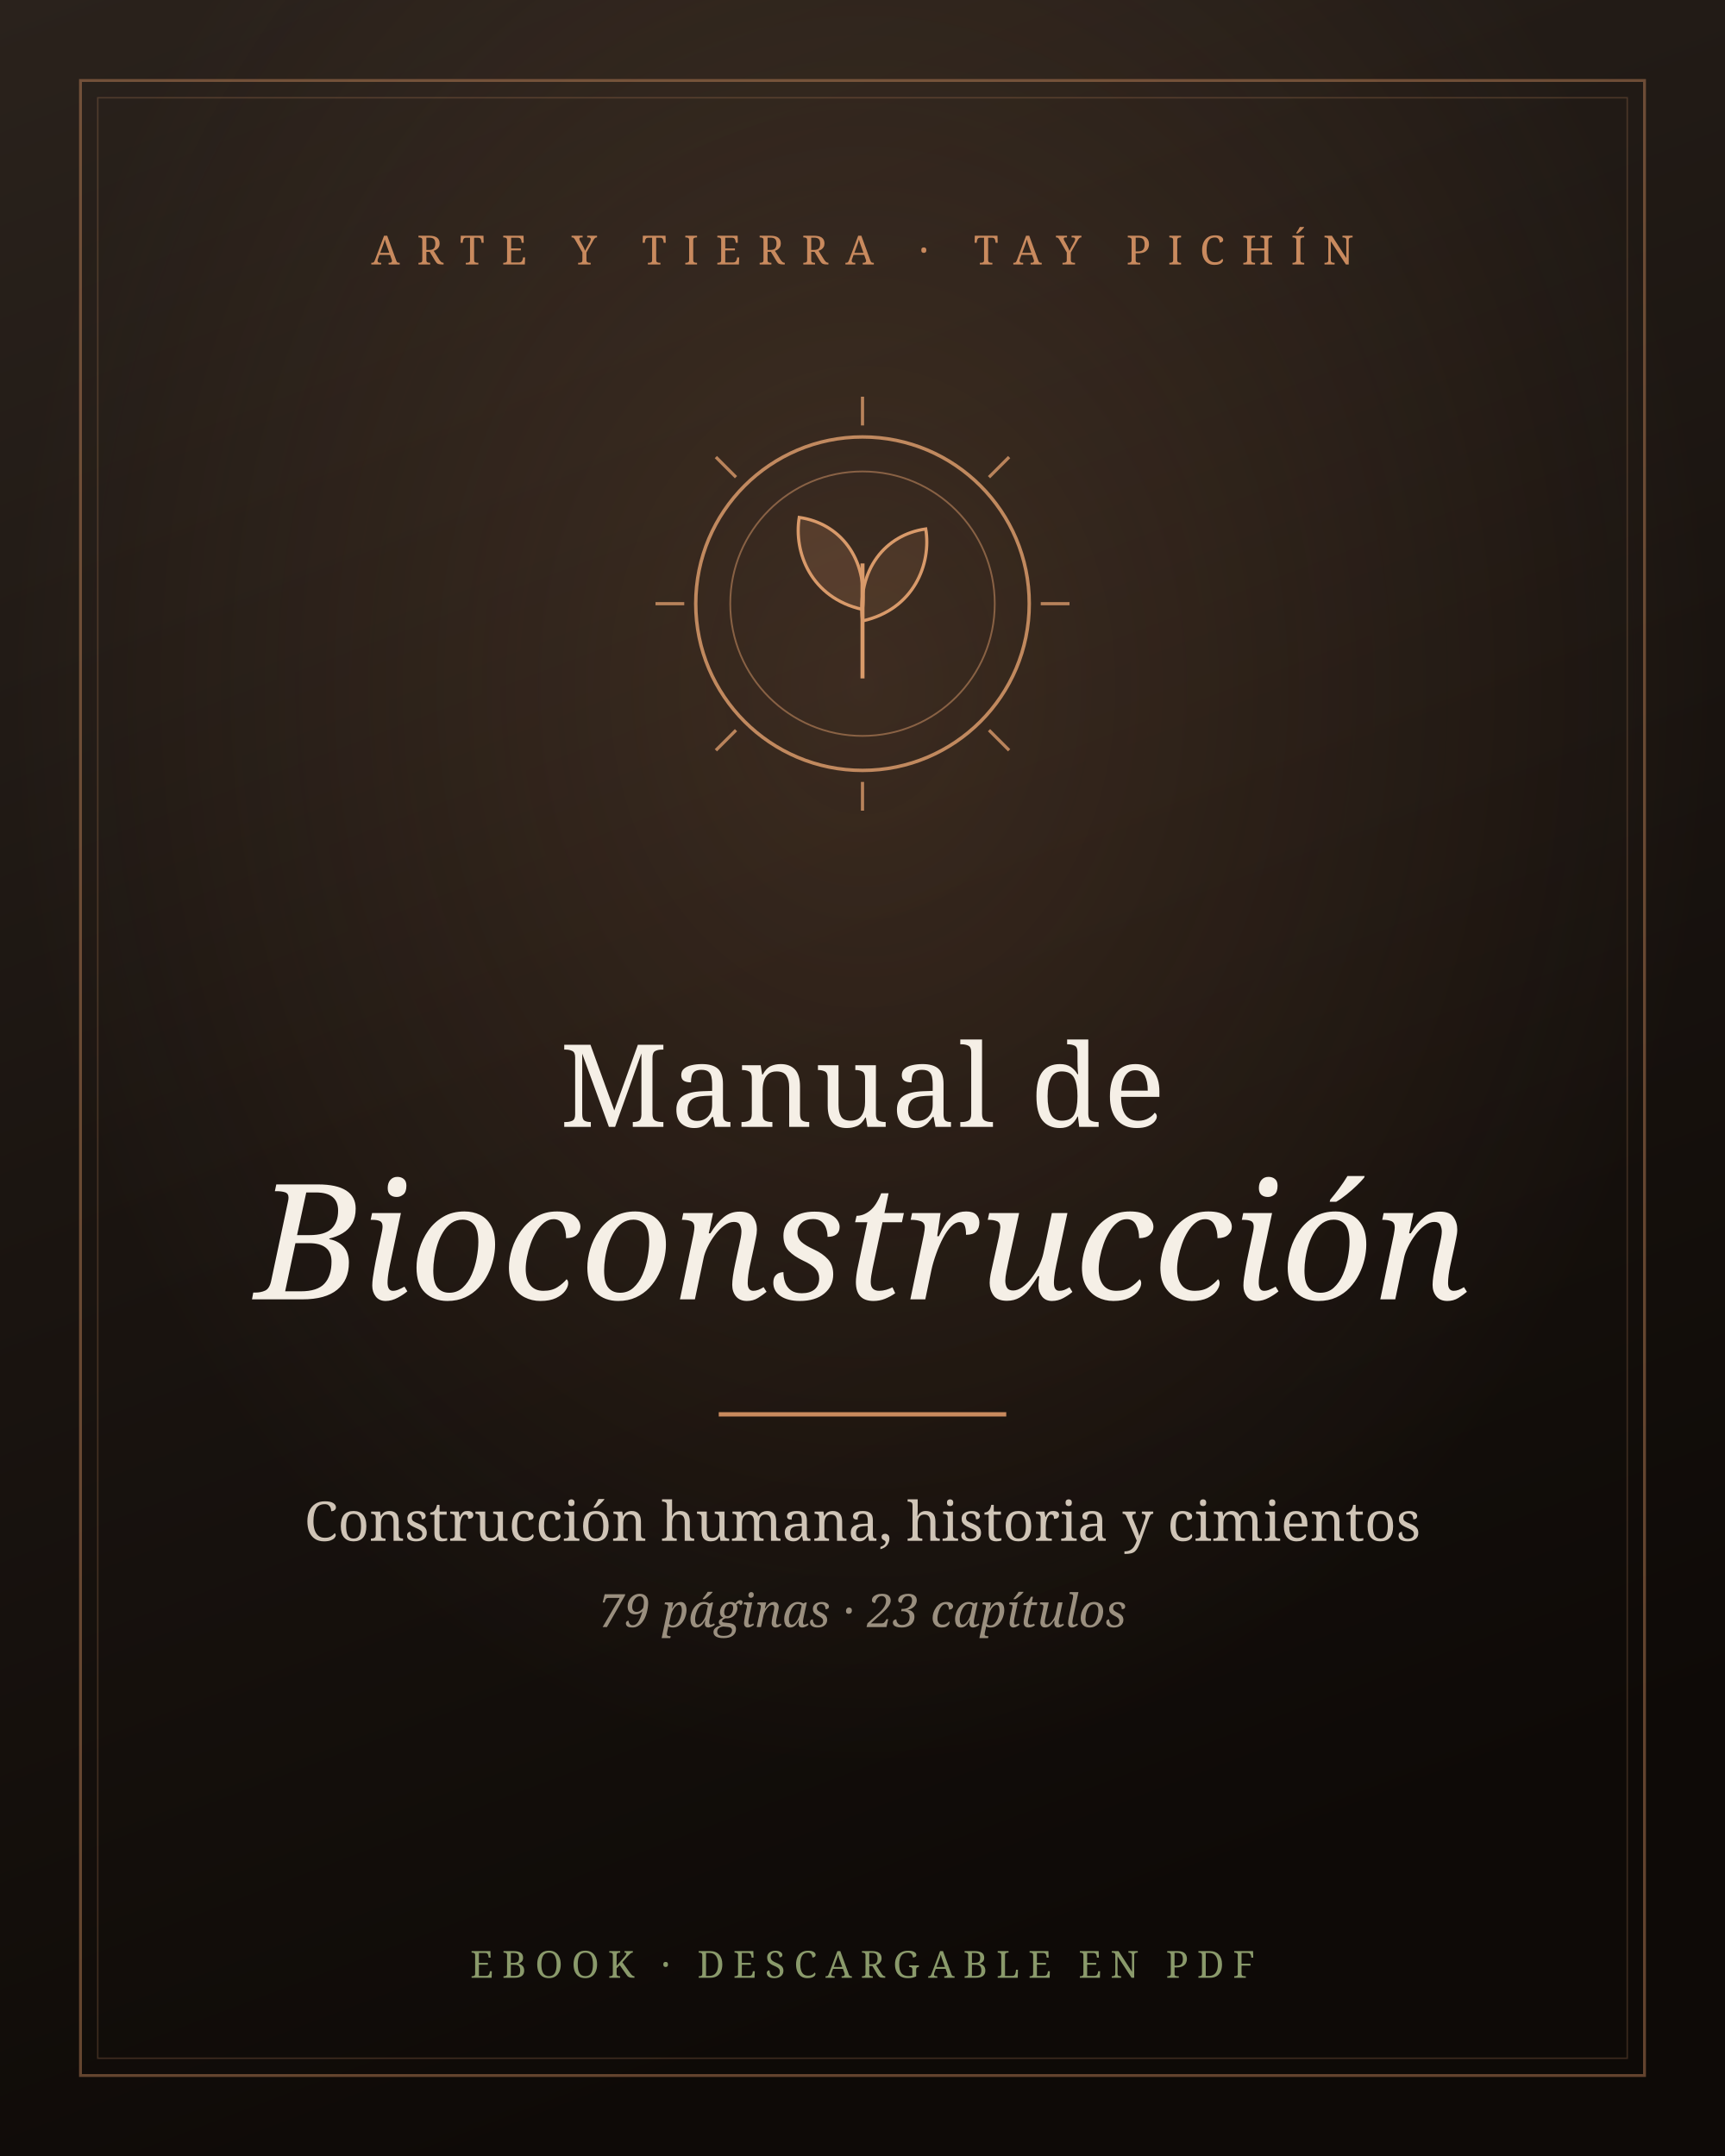
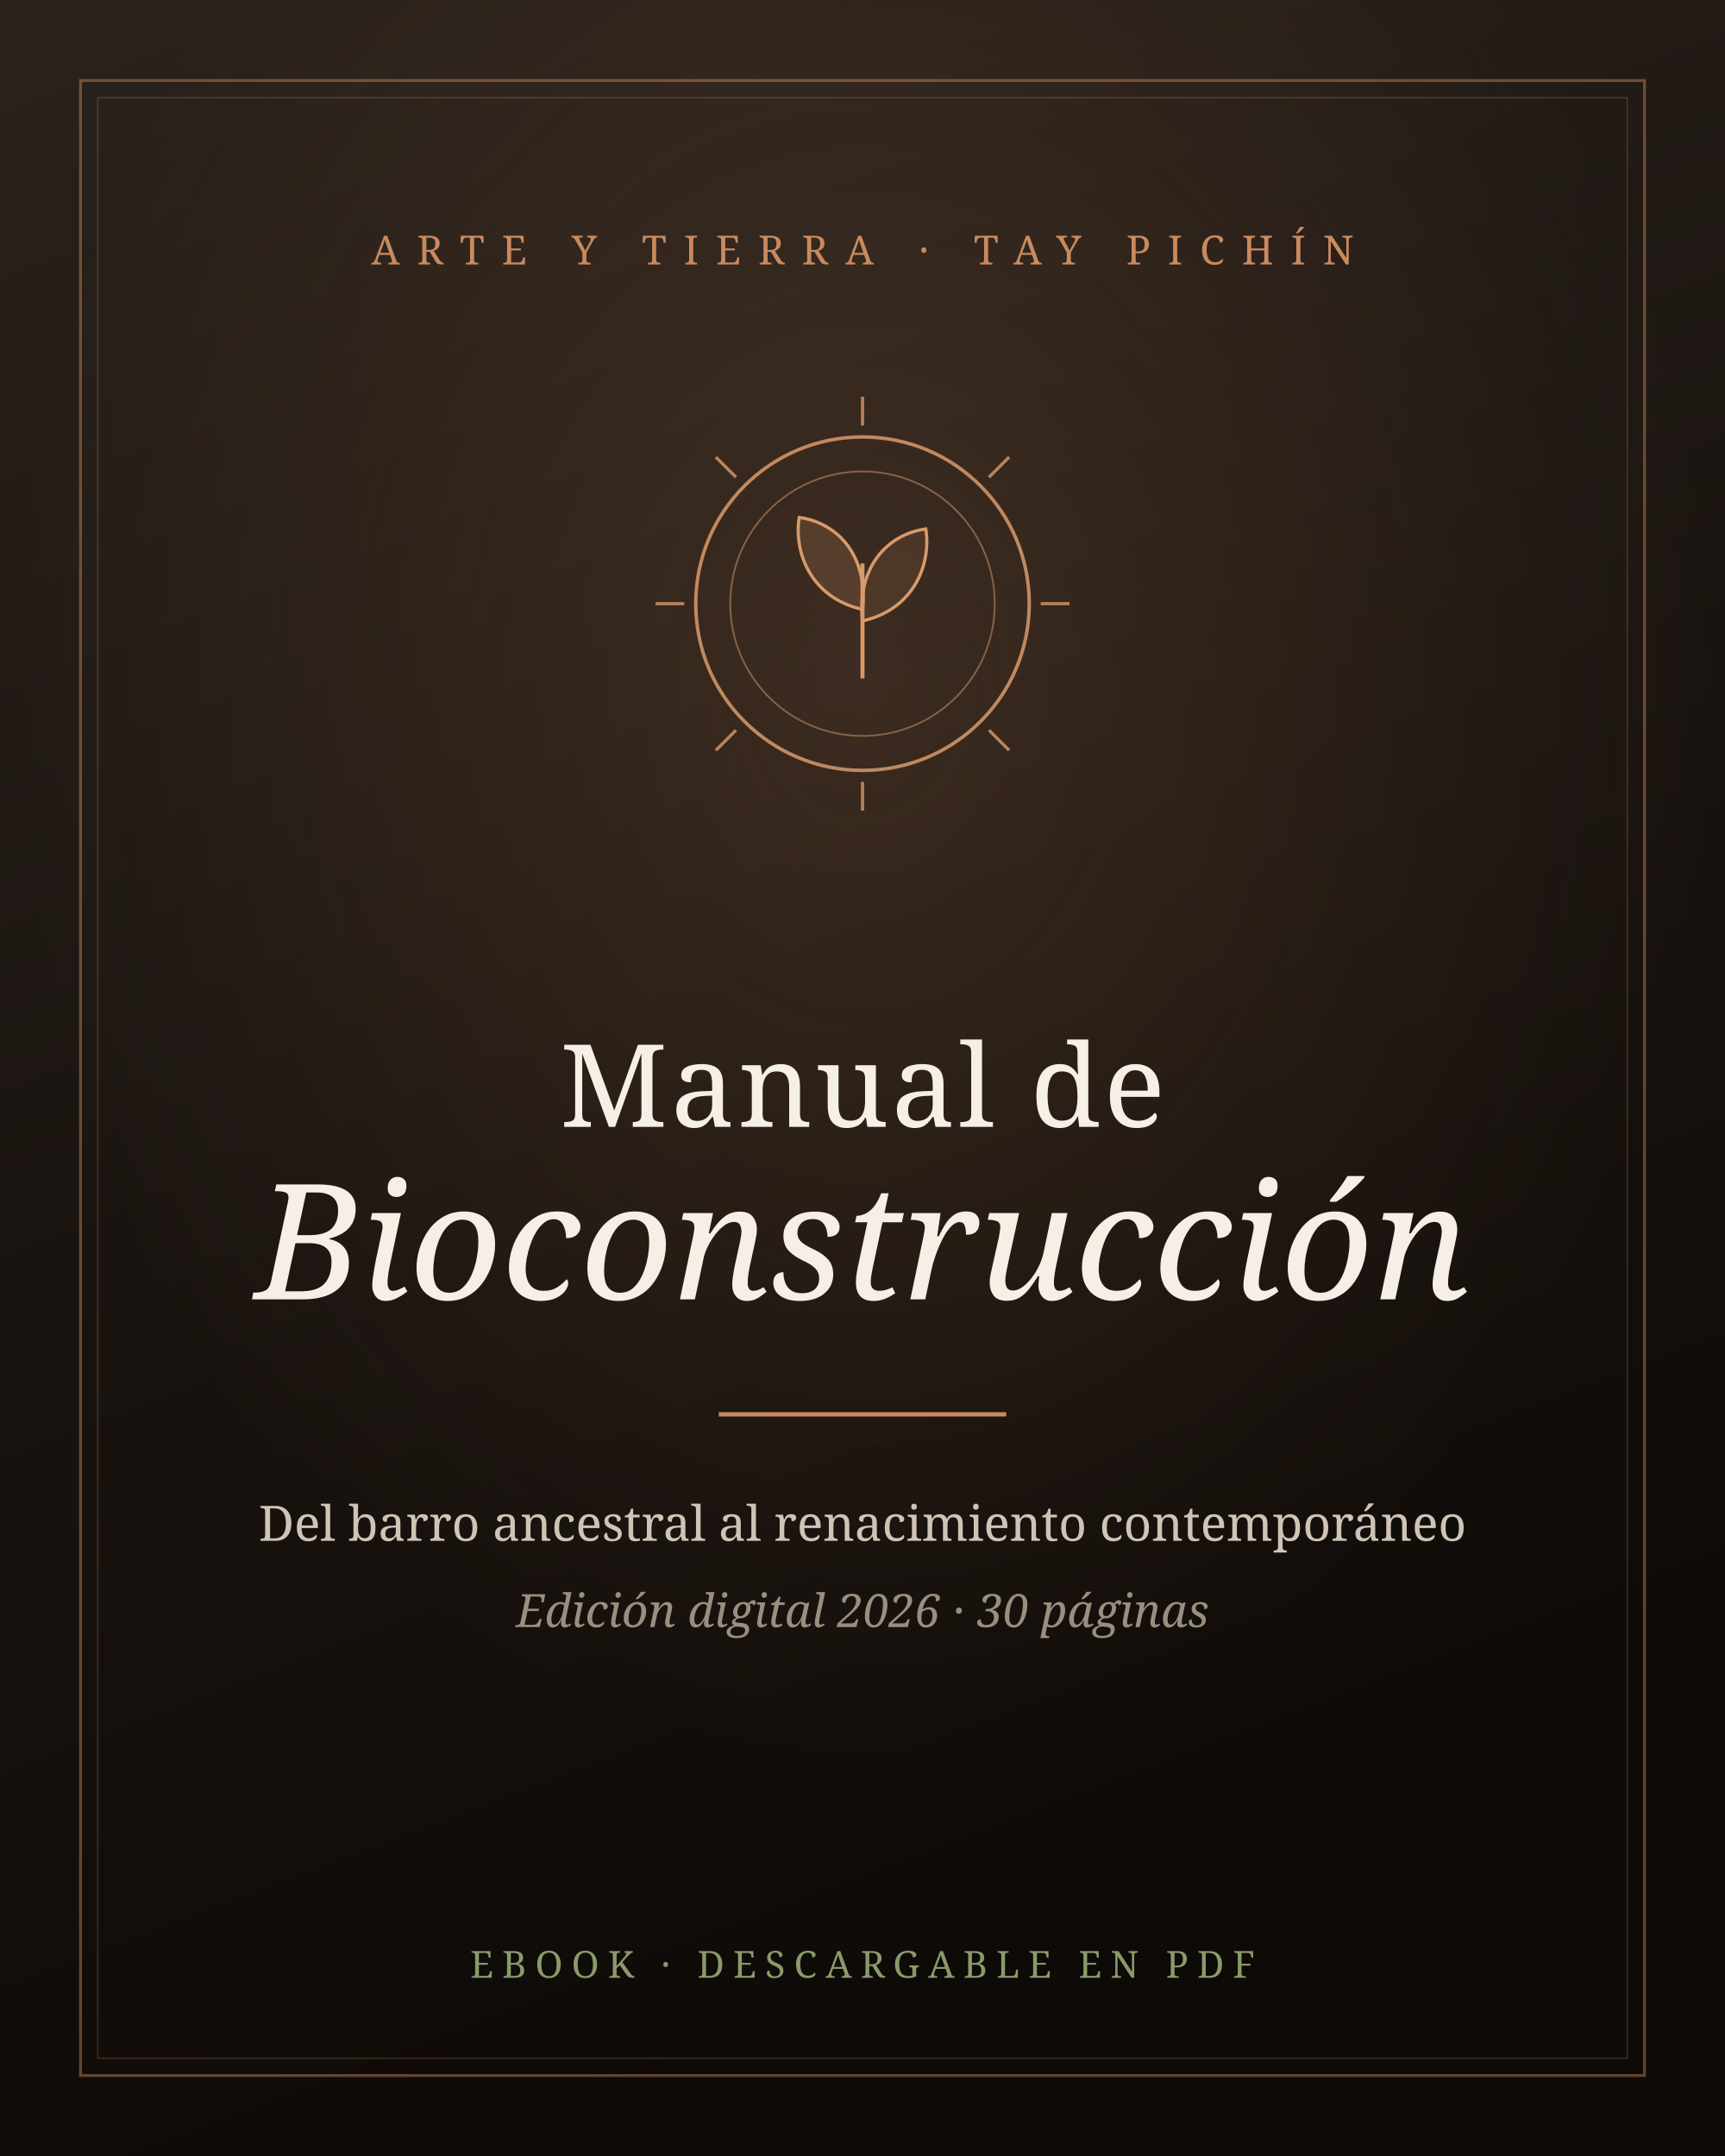
<svg xmlns="http://www.w3.org/2000/svg" viewBox="0 0 600 750" width="600" height="750" role="img" aria-label="Manual de Bioconstrucción — Arte y Tierra">
  <defs>
    <linearGradient id="bg" x1="0" y1="0" x2="0.3" y2="1">
      <stop offset="0" stop-color="#2a221c" />
      <stop offset="0.55" stop-color="#1a1410" />
      <stop offset="1" stop-color="#0e0a07" />
    </linearGradient>
    <radialGradient id="glow" cx="0.5" cy="0.32" r="0.5">
      <stop offset="0" stop-color="#c98a5e" stop-opacity="0.18" />
      <stop offset="1" stop-color="#c98a5e" stop-opacity="0" />
    </radialGradient>
  </defs>
  <rect width="600" height="750" fill="url(#bg)" />
  <rect width="600" height="750" fill="url(#glow)" />
  <rect x="28" y="28" width="544" height="694" fill="none" stroke="#c98a5e" stroke-width="1" opacity="0.45" />
  <rect x="34" y="34" width="532" height="682" fill="none" stroke="#c98a5e" stroke-width="0.5" opacity="0.25" />
  <text x="300" y="92" text-anchor="middle" fill="#c98a5e" font-family="Georgia, serif" font-size="14" letter-spacing="6">ARTE Y TIERRA · TAY PICHÍN</text>
  <g transform="translate(300 210)" stroke="#d99a6a" fill="none">
    <circle r="58" stroke-width="1.2" opacity="0.85" />
    <circle r="46" stroke-width="0.6" opacity="0.5" />
    <g stroke-width="1.1" opacity="0.8">
      <line x1="0" y1="-72" x2="0" y2="-62" />
      <line x1="0" y1="62" x2="0" y2="72" />
      <line x1="-72" y1="0" x2="-62" y2="0" />
      <line x1="62" y1="0" x2="72" y2="0" />
      <line x1="-51" y1="-51" x2="-44" y2="-44" />
      <line x1="44" y1="44" x2="51" y2="51" />
      <line x1="51" y1="-51" x2="44" y2="-44" />
      <line x1="-44" y1="44" x2="-51" y2="51" />
    </g>
    <path d="M0 26 C0 6 0 -2 0 -14" stroke-width="1.4" />
    <path d="M0 2 C -18 -2 -24 -18 -22 -30 C -8 -28 2 -16 0 2 Z" fill="#d99a6a" fill-opacity="0.18" stroke-width="1.1" />
    <path d="M0 6 C 18 2 24 -14 22 -26 C 8 -24 -2 -12 0 6 Z" fill="#d99a6a" fill-opacity="0.12" stroke-width="1.1" />
  </g>
  <text x="300" y="392" text-anchor="middle" fill="#f5efe6" font-family="Georgia, serif" font-size="40" letter-spacing="1">Manual de</text>
  <text x="300" y="452" text-anchor="middle" fill="#f5efe6" font-family="Georgia, serif" font-size="56" font-style="italic">Bioconstrucción</text>
  <line x1="250" y1="492" x2="350" y2="492" stroke="#c98a5e" stroke-width="1.5" />
-   <text x="300" y="536" text-anchor="middle" fill="#cfc4b6" font-family="Georgia, serif" font-size="19">Construcción humana, historia y cimientos</text>
-   <text x="300" y="566" text-anchor="middle" fill="#9a8f7f" font-family="Georgia, serif" font-size="16" font-style="italic">79 páginas · 23 capítulos</text>
+   <text x="300" y="536" text-anchor="middle" fill="#cfc4b6" font-family="Georgia, serif" font-size="17">Del barro ancestral al renacimiento contemporáneo</text>
+   <text x="300" y="566" text-anchor="middle" fill="#9a8f7f" font-family="Georgia, serif" font-size="16" font-style="italic">Edición digital 2026 · 30 páginas</text>
  <text x="300" y="688" text-anchor="middle" fill="#8a9a6b" font-family="Georgia, serif" font-size="13" letter-spacing="3">EBOOK · DESCARGABLE EN PDF</text>
</svg>
